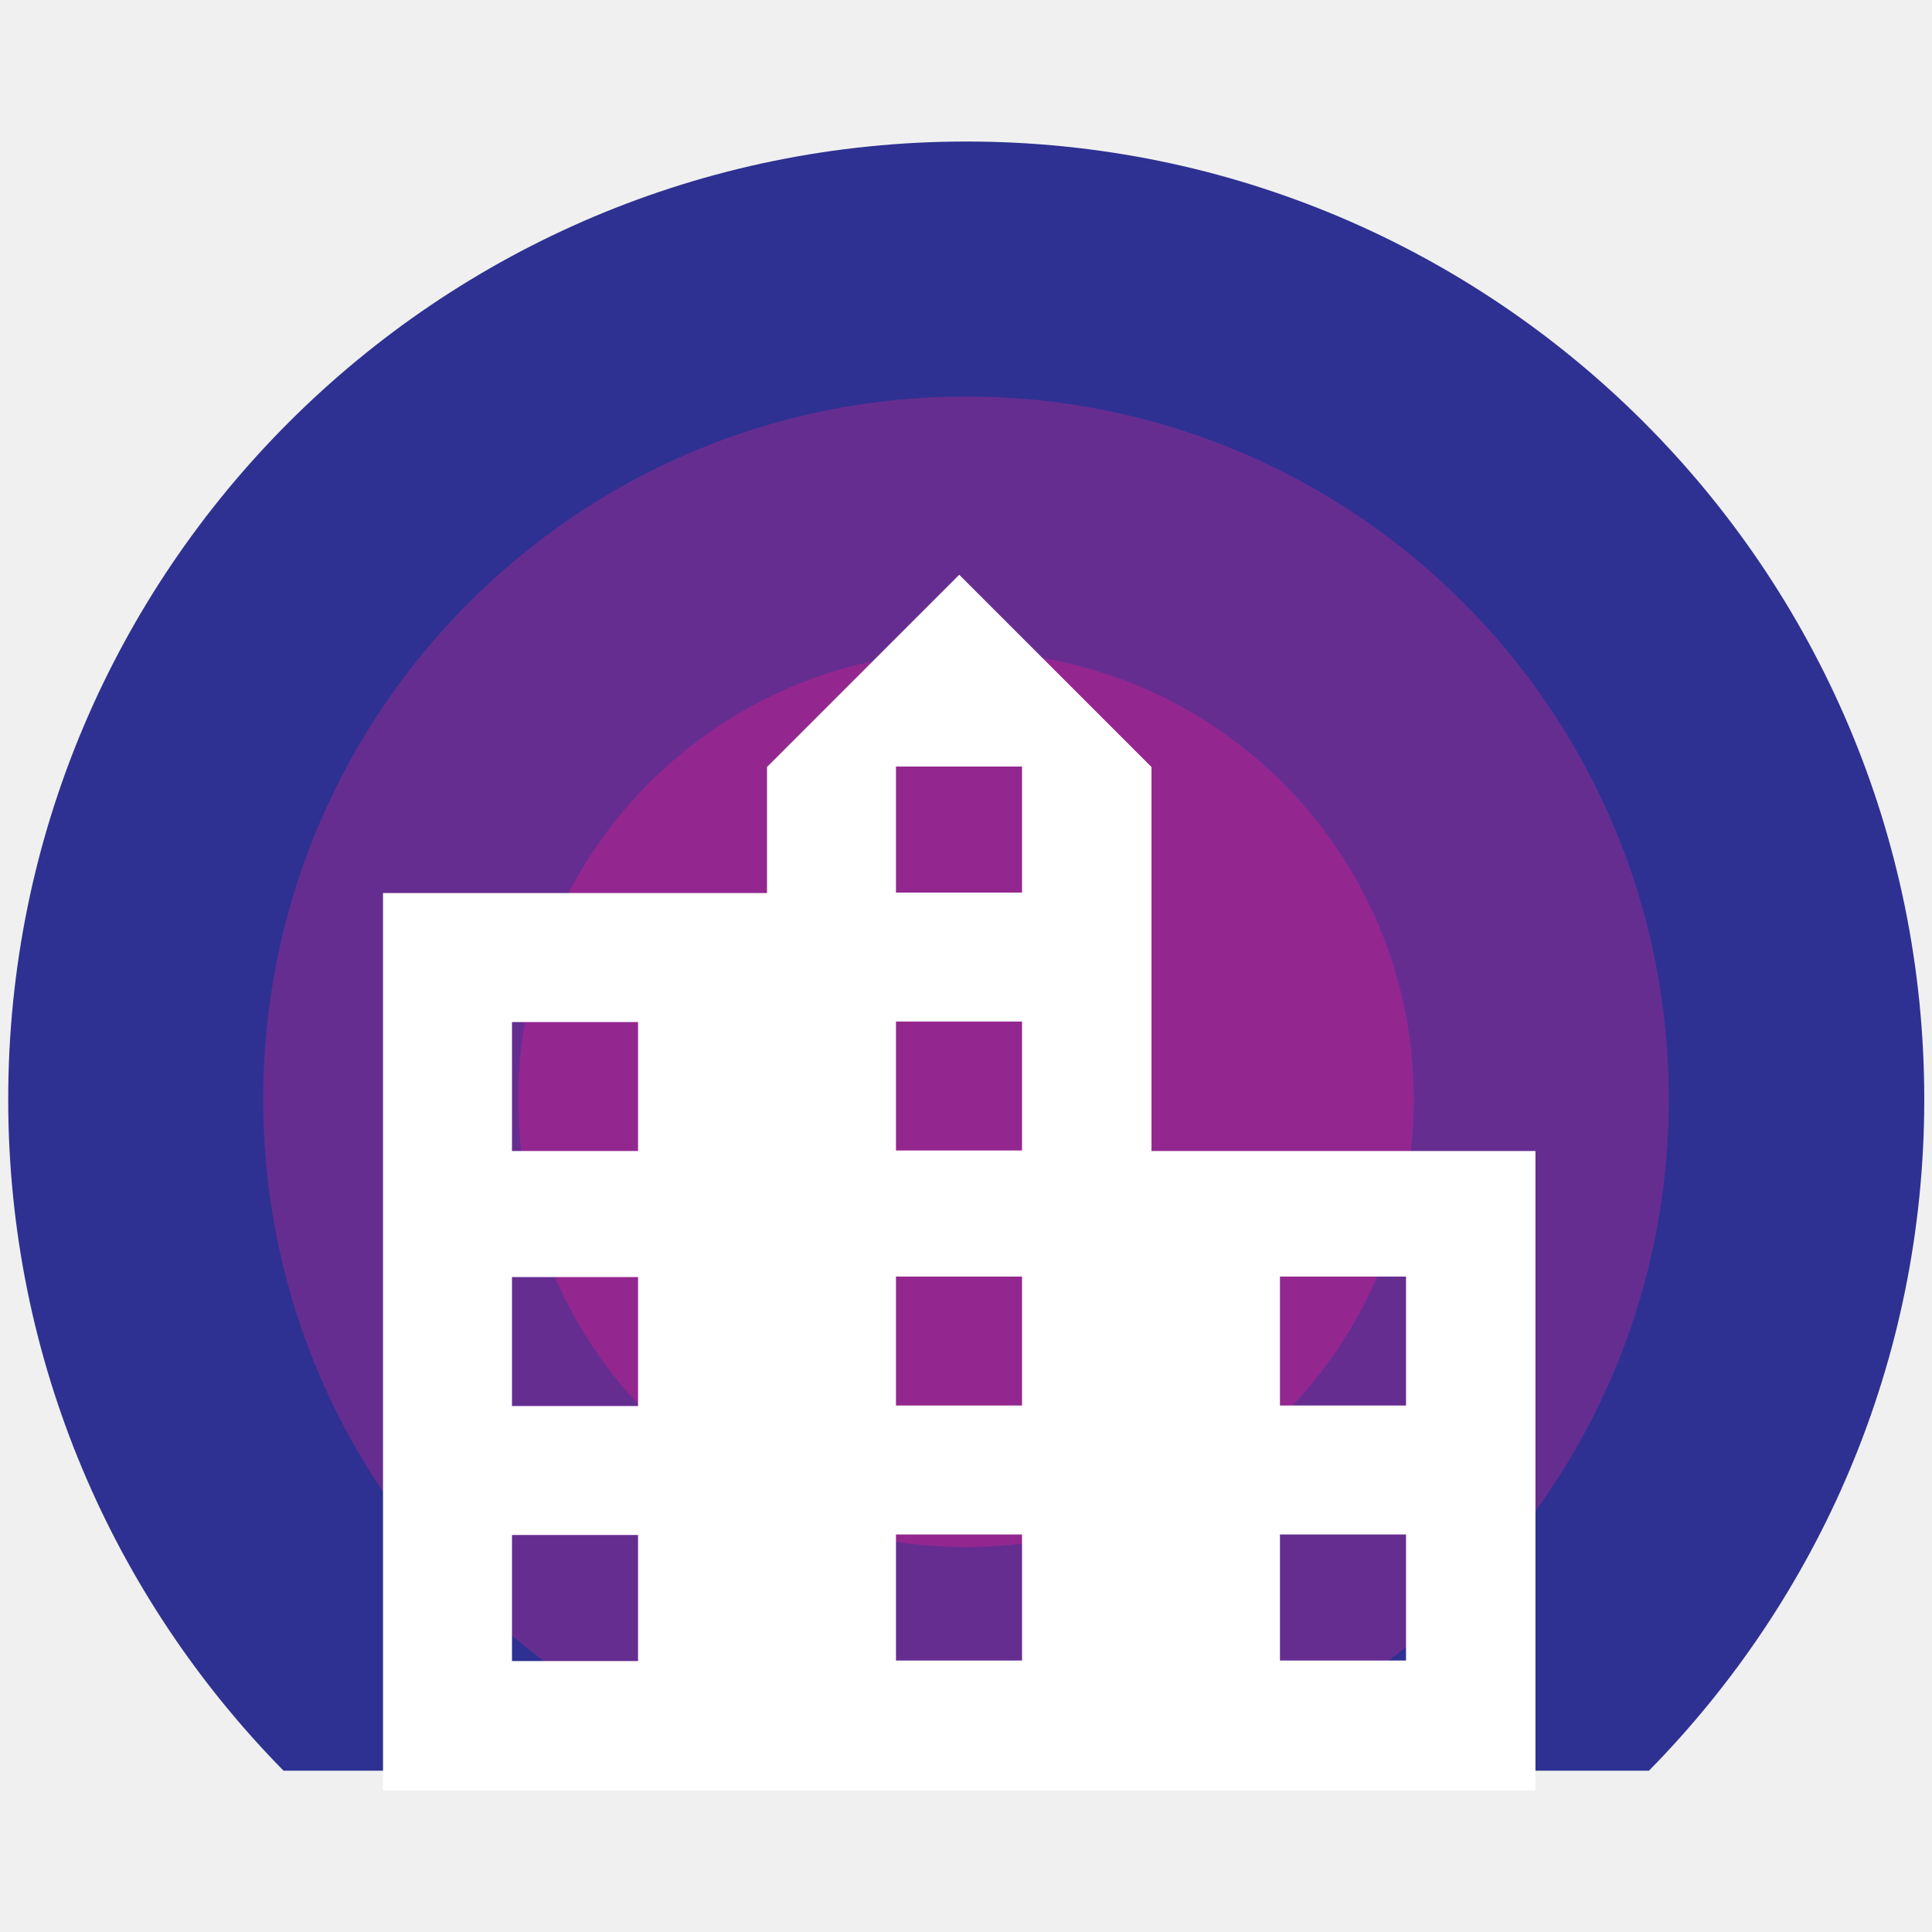
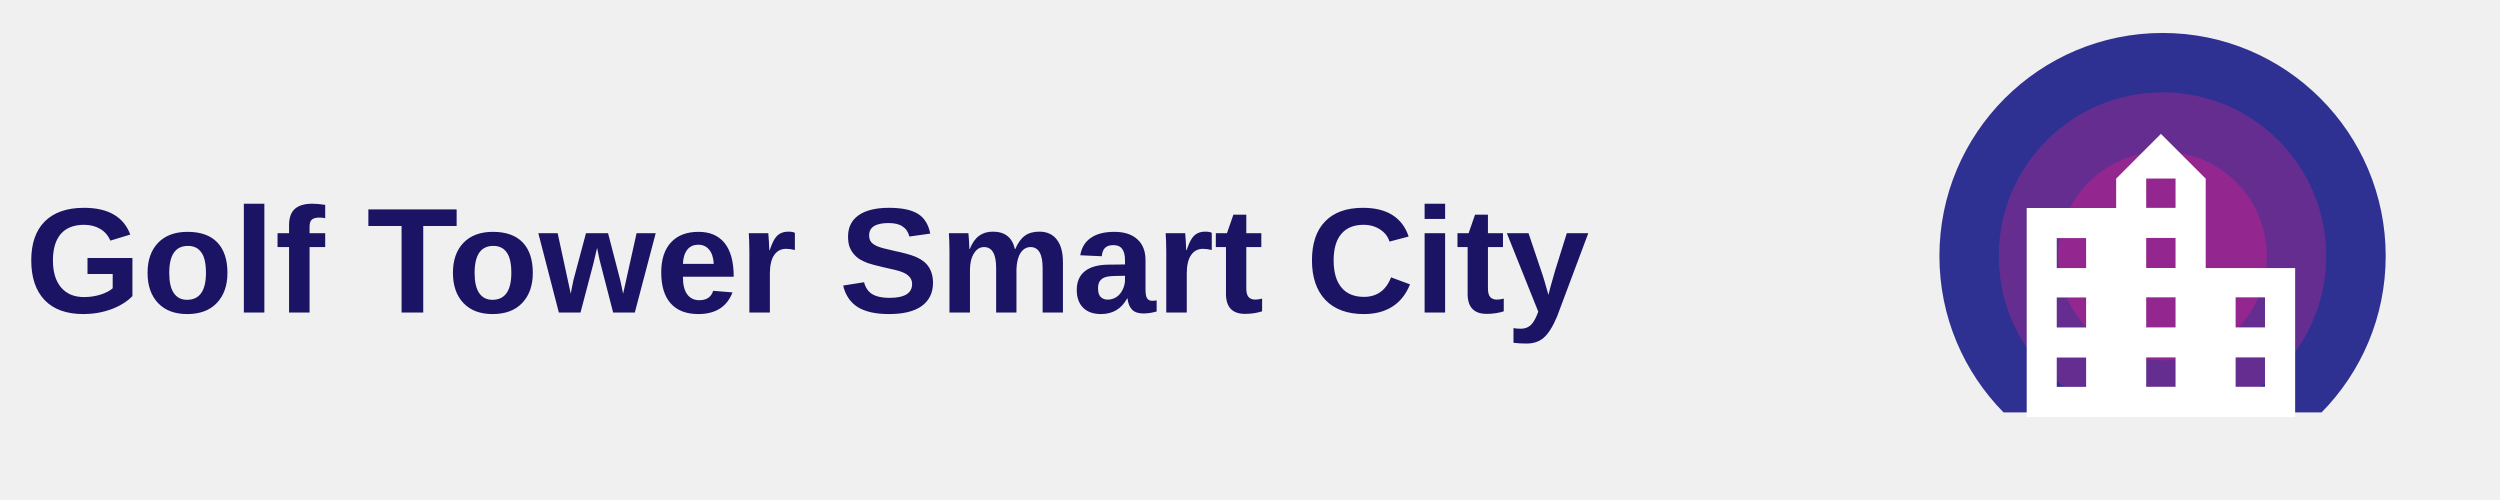
- <svg xmlns="http://www.w3.org/2000/svg" id="Layer_1" data-name="Layer 1" viewBox="0 0 40 40">
+ <svg xmlns="http://www.w3.org/2000/svg" viewBox="0 0 200 40" role="img" aria-label="Golf Tower Smart City">
  <defs>
    <style>
-       .cls-1 {
-         fill: #fff;
-       }
- 
-       .cls-2 {
-         fill: #662d91;
-       }
- 
-       .cls-3 {
-         fill: #2e3192;
-       }
- 
-       .cls-4 {
-         fill: #93278f;
+       .sky { fill: #2e3192; }
+       .mid { fill: #662d91; }
+       .dot { fill: #93278f; }
+       .bldg { fill: #fff; }
+       .word {
+         fill: #1b1464;
+         font-family: Arial, Helvetica, sans-serif;
+         font-size: 12px;
+         font-weight: 700;
      }
    </style>
  </defs>
-   <path class="cls-3" d="M34.14,36.66c3.52-3.58,5.7-8.48,5.7-13.9,0-10.95-8.88-19.83-19.83-19.83S.17,11.81,.17,22.76c0,5.42,2.18,10.32,5.7,13.9h28.28Z" />
-   <path class="cls-2" d="M15.69,36.66h8.62c5.93-1.84,10.24-7.37,10.24-13.9,0-8.04-6.51-14.55-14.55-14.55S5.45,14.73,5.45,22.76c0,6.53,4.31,12.06,10.24,13.9Z" />
-   <circle class="cls-4" cx="20" cy="22.76" r="9.27" />
-   <path class="cls-1" d="M31.79,23.83v13.24H7.93V18.49h7.95v-2.61l3.98-3.98,3.98,3.98v7.95h7.95Zm-18.58-2.67h-2.61v2.67h2.61v-2.67Zm0,5.28h-2.61v2.67h2.61v-2.67Zm0,5.34h-2.61v2.61h2.61v-2.61Zm7.95-15.91h-2.61v2.61h2.61v-2.61Zm0,5.28h-2.61v2.67h2.61v-2.67Zm0,5.28h-2.61v2.67h2.61v-2.67Zm0,5.34h-2.61v2.61h2.61v-2.61Zm7.95-5.34h-2.61v2.67h2.61v-2.67Zm0,5.34h-2.61v2.61h2.61v-2.61Z" />
+   <text class="word" x="2" y="25">Golf Tower Smart City</text>
+   <g transform="translate(155,0) scale(0.9)">
+     <path class="sky" d="M34.14,36.66c3.52-3.58,5.7-8.48,5.7-13.9,0-10.95-8.88-19.83-19.83-19.83S.17,11.81,.17,22.76c0,5.42,2.18,10.32,5.7,13.9h28.28Z" />
+     <path class="mid" d="M15.69,36.66h8.62c5.93-1.84,10.24-7.37,10.24-13.9,0-8.04-6.51-14.55-14.55-14.55S5.45,14.73,5.45,22.76c0,6.53,4.31,12.06,10.24,13.9Z" />
+     <circle class="dot" cx="20" cy="22.76" r="9.27" />
+     <path class="bldg" d="M31.79,23.83v13.24H7.93V18.49h7.95v-2.61l3.98-3.98,3.98,3.98v7.95h7.95Zm-18.58-2.67h-2.61v2.67h2.61v-2.67Zm0,5.28h-2.61v2.67h2.61v-2.67Zm0,5.34h-2.61v2.61h2.61v-2.61Zm7.95-15.91h-2.61v2.61h2.61v-2.61Zm0,5.28h-2.61v2.67h2.61v-2.67Zm0,5.28h-2.61v2.67h2.61v-2.67Zm0,5.34h-2.61v2.61h2.61v-2.61Zm7.95-5.34h-2.61v2.67h2.61v-2.67Zm0,5.34h-2.61v2.61h2.61v-2.61Z" />
+   </g>
</svg>
